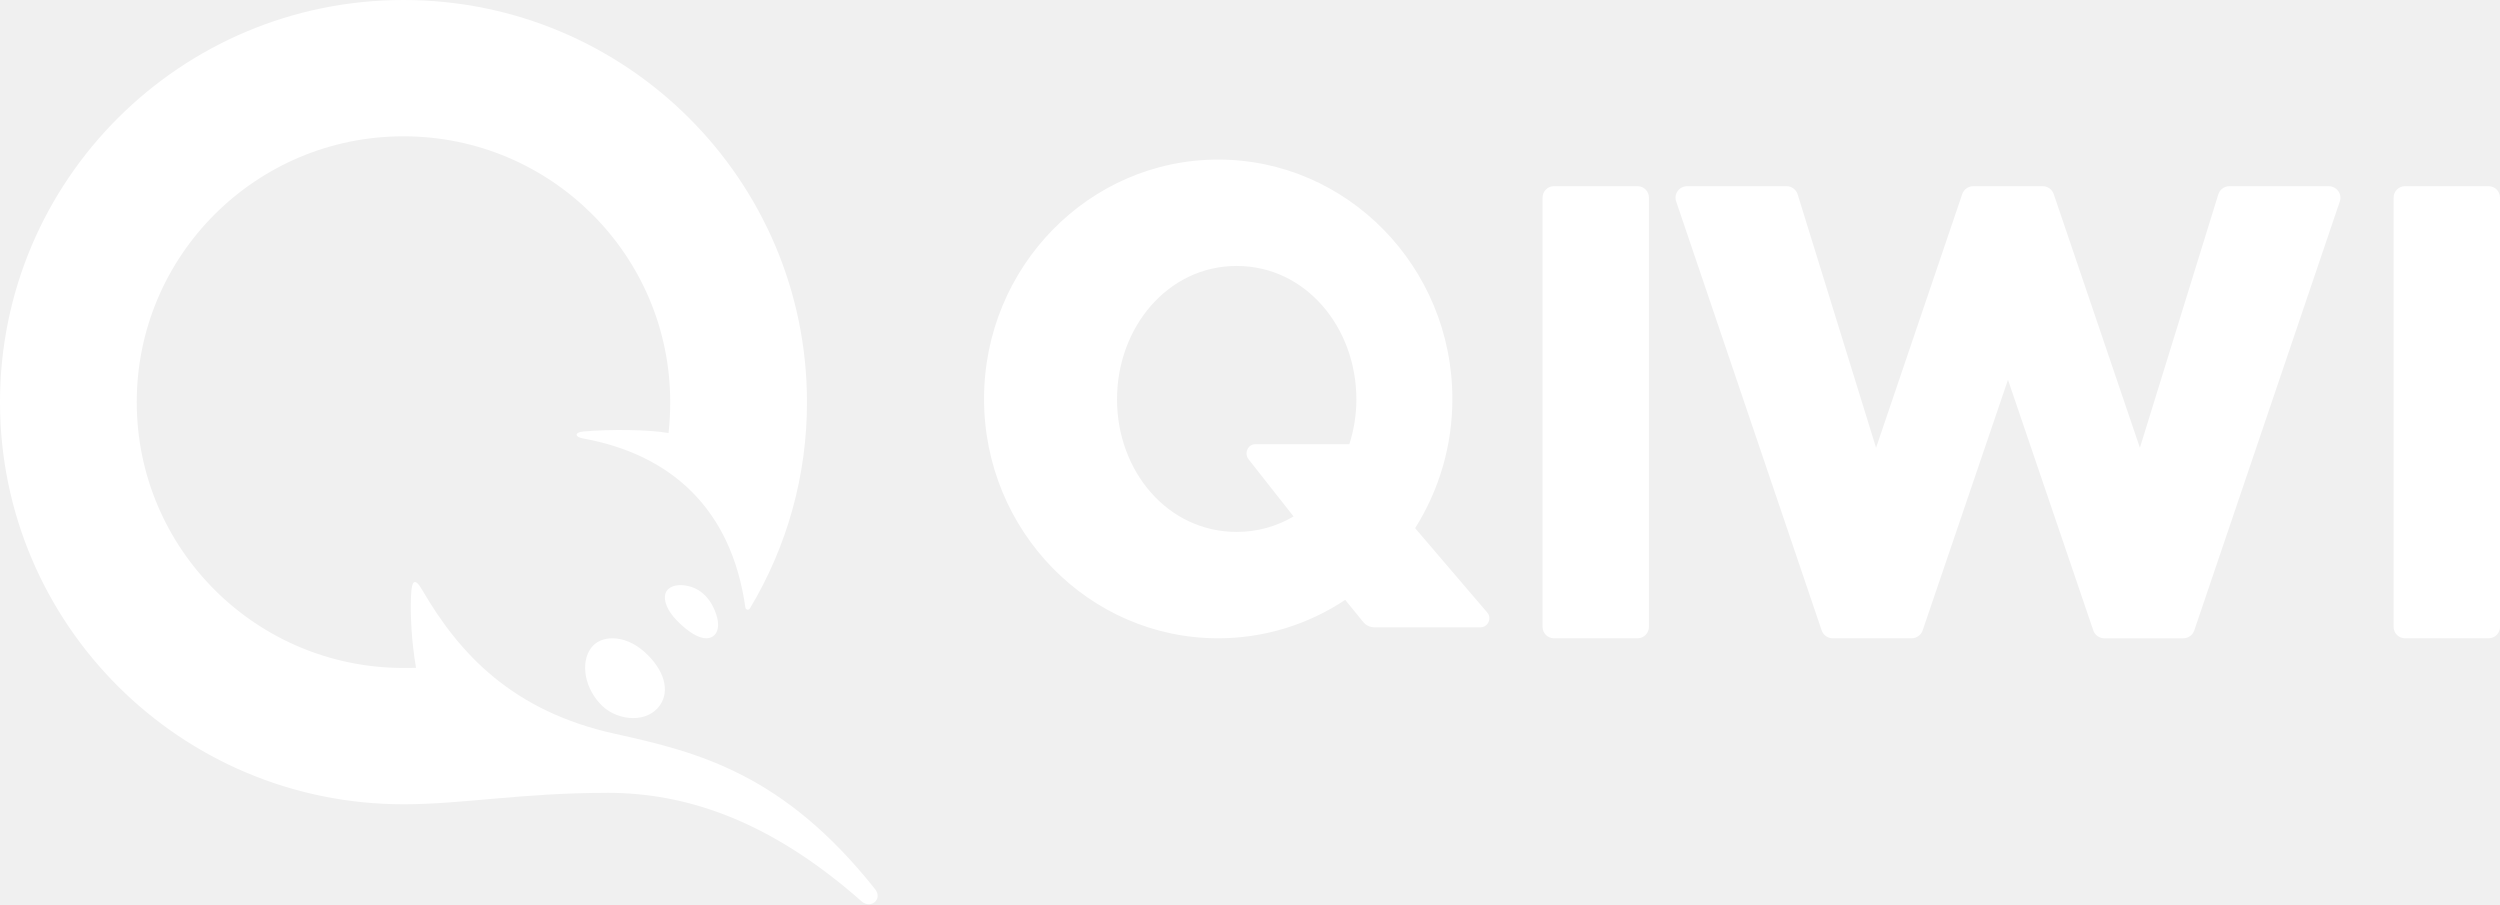
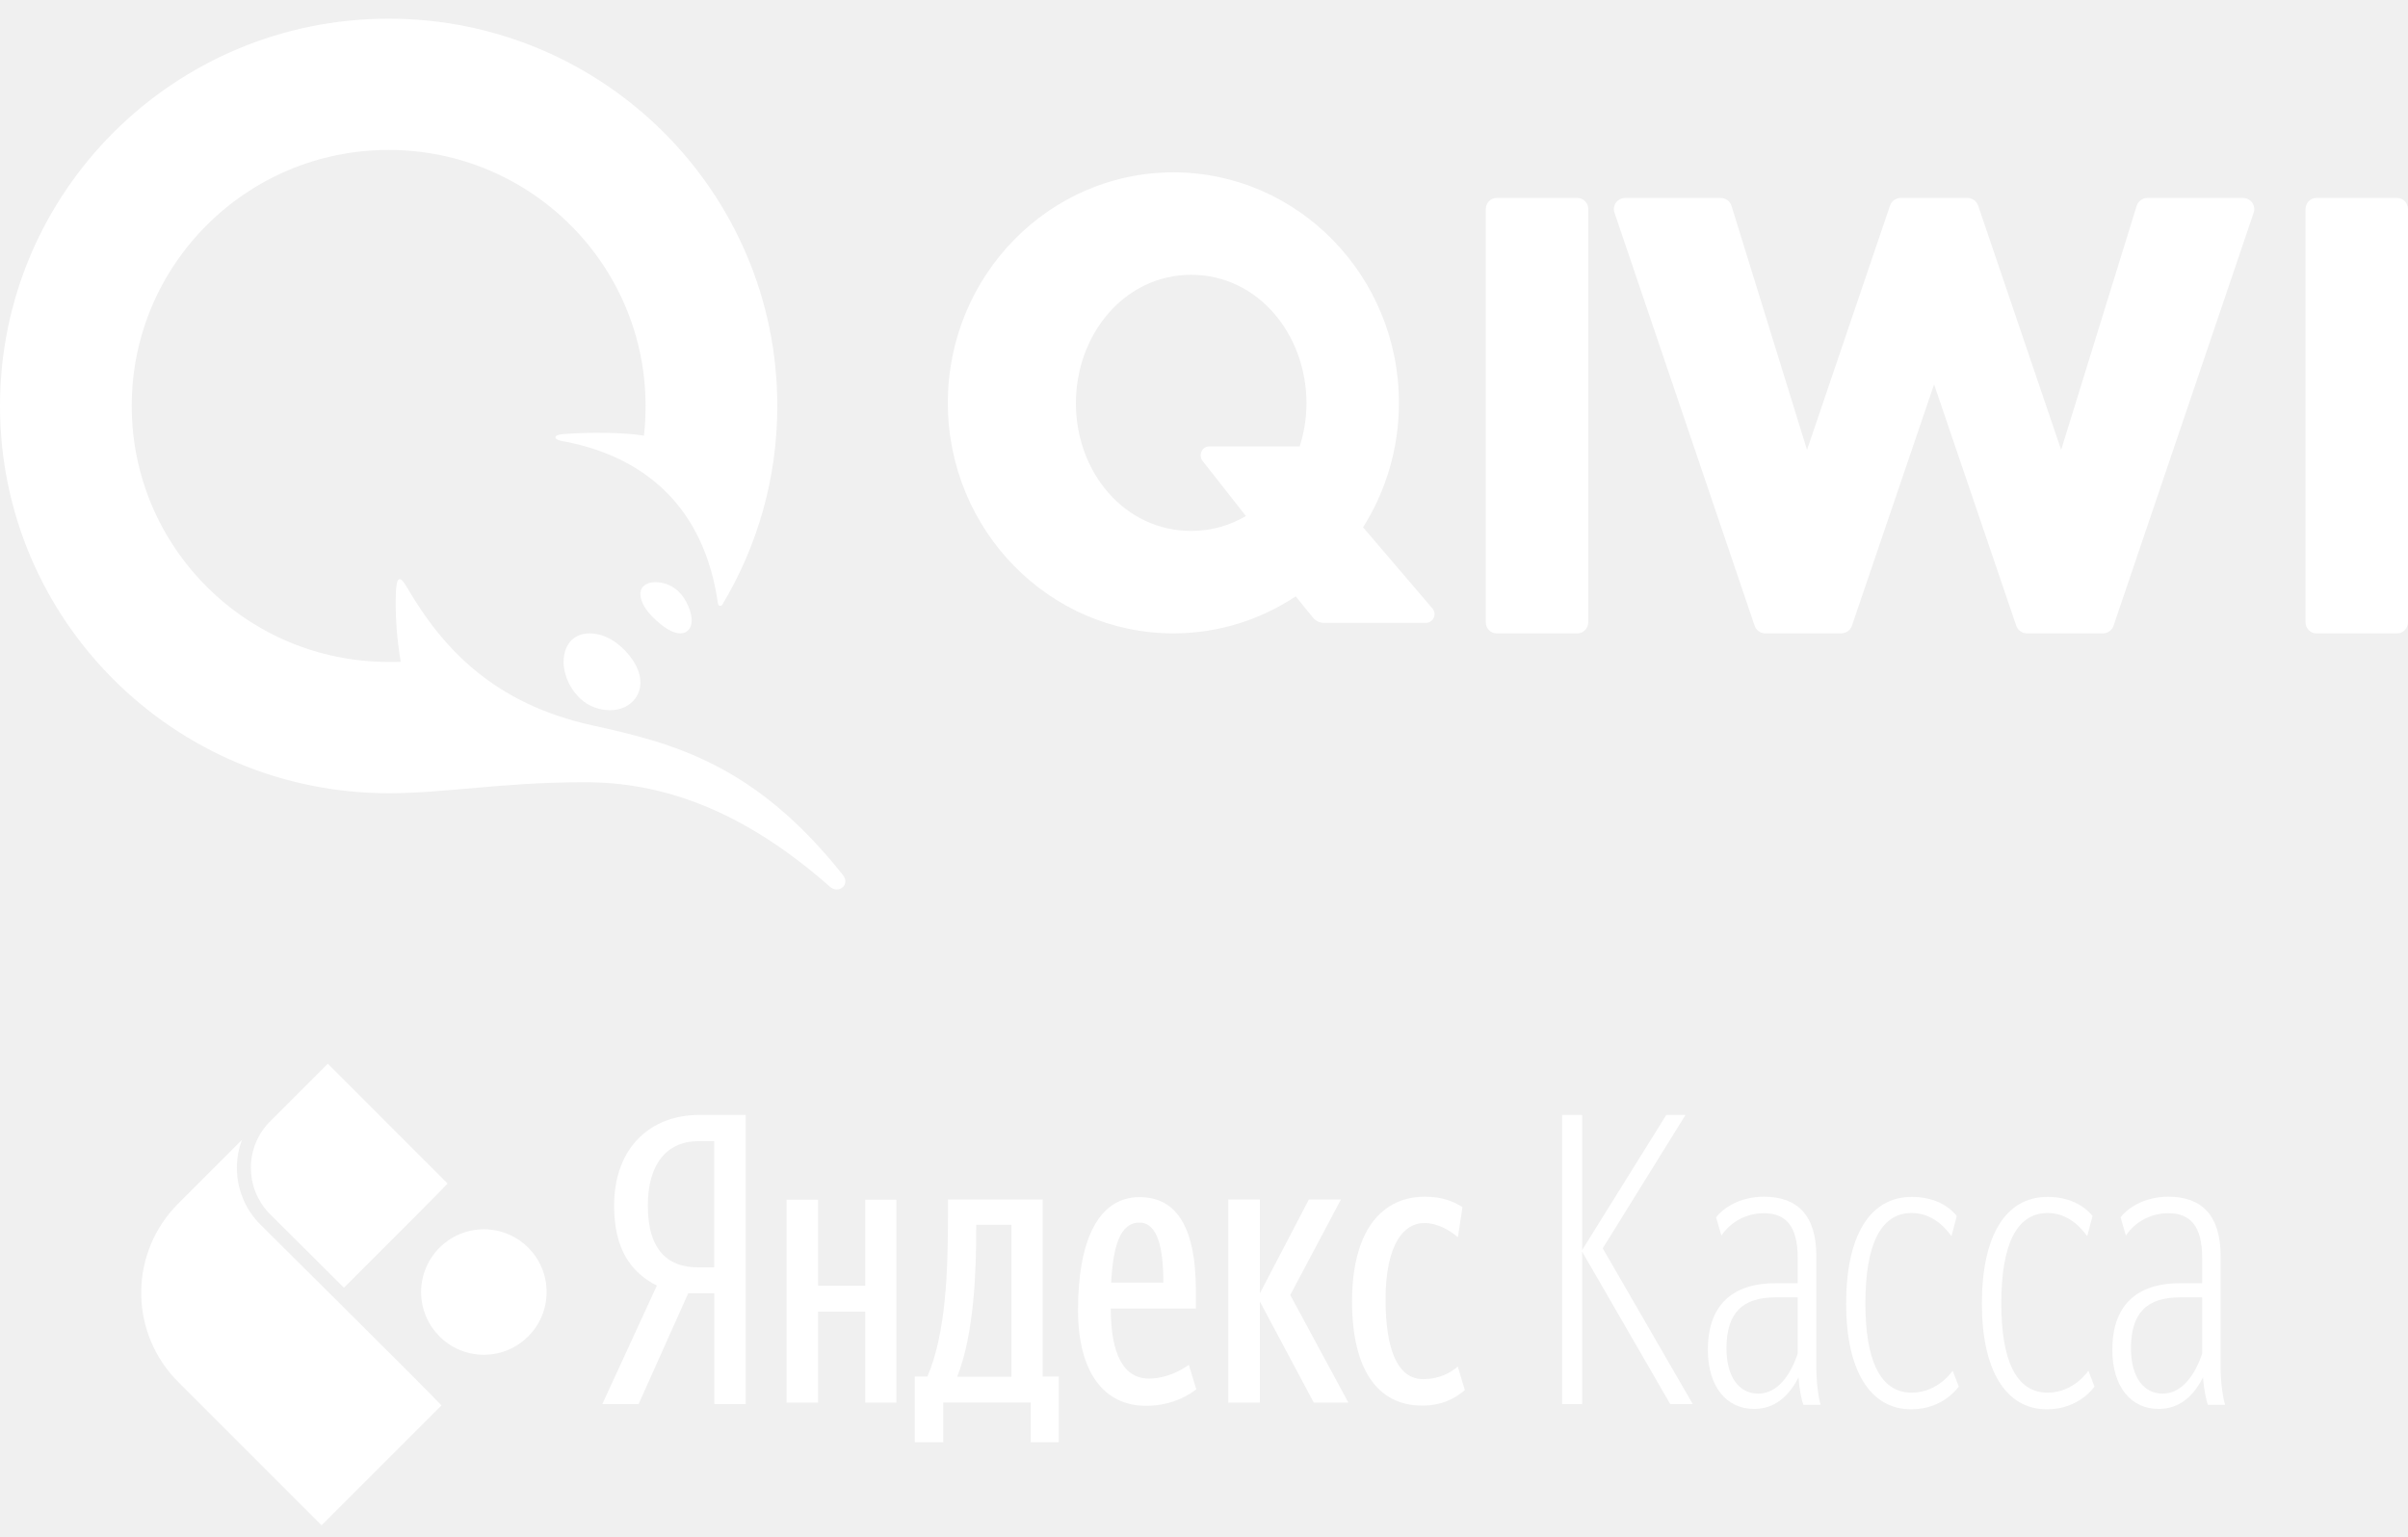
- <svg xmlns="http://www.w3.org/2000/svg" width="94" height="34" viewBox="0 0 94 34">
-   <path fill="#FFF" fill-rule="evenodd" d="M22.836 29.81c2.908 0 6.063.994 9.555 4.077.35.31.815-.075.51-.458-3.431-4.318-6.605-5.14-9.77-5.836-3.872-.85-5.864-3.02-7.252-5.405-.276-.474-.4-.39-.425.219-.03.746.021 1.732.189 2.703-.156.007-.314.005-.471.005-5.54 0-10.03-4.475-10.03-9.995s4.49-9.995 10.03-9.995C20.71 5.125 25.2 9.6 25.2 15.12c0 .393-.02.781-.063 1.162-.733-.131-2.174-.146-3.186-.06-.38.034-.327.21-.04.262 3.316.597 5.594 2.645 6.115 6.36.012.086.124.111.168.038a15.011 15.011 0 0 0 2.148-7.762C30.343 6.77 23.551 0 15.172 0 6.792 0 0 6.77 0 15.12s6.793 15.121 15.172 15.121c2.223 0 4.428-.43 7.664-.43zm1.395-5.299c.745.666.972 1.457.578 2.015-.22.305-.574.474-1 .474-.418 0-.844-.163-1.14-.436-.676-.625-.875-1.639-.433-2.215.173-.225.453-.349.79-.349.409 0 .837.182 1.205.511zm2.737-1.275c.126.54-.141.764-.41.764-.292 0-.659-.22-1.092-.651-.428-.427-.584-.917-.372-1.165.14-.163.433-.234.802-.145.716.173.996.874 1.072 1.197zm21.67-3.817l-1.692-2.15c-.177-.226-.025-.568.252-.568h3.538c.169-.53.264-1.096.264-1.685C51 12.323 49.103 10 46.5 10c-2.603 0-4.5 2.323-4.5 5.016C42 17.71 43.897 20 46.5 20c.789 0 1.511-.213 2.137-.58zm7.279 3.608c.19.215.034.56-.252.56h-3.989a.542.542 0 0 1-.42-.201l-.676-.831A8.614 8.614 0 0 1 45.804 24C40.95 24 37 19.963 37 15c0-4.962 3.95-9 8.804-9 4.855 0 8.805 4.038 8.805 9a9.086 9.086 0 0 1-1.4 4.859l2.708 3.168zM93.58 7h-3.16a.43.43 0 0 0-.42.438v16.124a.43.43 0 0 0 .42.438h3.16a.43.43 0 0 0 .42-.438V7.438A.43.43 0 0 0 93.58 7zm-6.023 0h-3.725a.442.442 0 0 0-.424.308l-2.948 9.527-3.24-9.538A.442.442 0 0 0 76.8 7h-2.6c-.19 0-.36.12-.42.297l-3.24 9.538-2.948-9.527A.442.442 0 0 0 67.168 7h-3.725a.446.446 0 0 0-.36.18.427.427 0 0 0-.06.392l5.471 16.13c.06.178.23.298.42.298h2.958c.19 0 .36-.12.42-.297L75.5 14.28l3.208 9.424c.06.177.23.297.42.297h2.957c.19 0 .36-.12.42-.297l5.472-16.13a.427.427 0 0 0-.06-.392.446.446 0 0 0-.36-.181zM62 7.438v16.124a.43.43 0 0 1-.42.438h-3.16a.43.43 0 0 1-.42-.438V7.438A.43.43 0 0 1 58.42 7h3.16a.43.43 0 0 1 .42.438z" />
+ <svg xmlns="http://www.w3.org/2000/svg" width="94" height="60" viewBox="0 0 94 60" fill="none">
+   <path fill-rule="evenodd" clip-rule="evenodd" d="M22.836 30.54C25.744 30.54 28.899 31.533 32.391 34.616C32.74 34.925 33.206 34.541 32.901 34.158C29.47 29.84 26.296 29.018 23.13 28.323C19.259 27.472 17.267 25.301 15.879 22.918C15.603 22.443 15.479 22.527 15.454 23.136C15.424 23.882 15.475 24.869 15.643 25.839C15.487 25.846 15.329 25.844 15.172 25.844C9.633 25.844 5.142 21.369 5.142 15.849C5.142 10.329 9.633 5.854 15.172 5.854C20.71 5.854 25.201 10.329 25.201 15.849C25.201 16.242 25.182 16.63 25.137 17.011C24.405 16.88 22.963 16.865 21.952 16.952C21.572 16.985 21.625 17.161 21.913 17.213C25.228 17.81 27.506 19.858 28.027 23.573C28.039 23.659 28.151 23.685 28.195 23.611C29.559 21.342 30.343 18.687 30.343 15.849C30.343 7.499 23.551 0.729 15.172 0.729C6.793 0.729 0 7.499 0 15.849C0 24.2 6.793 30.97 15.172 30.97C17.395 30.97 19.6 30.54 22.836 30.54ZM24.231 25.24C24.976 25.906 25.203 26.697 24.809 27.255C24.59 27.561 24.235 27.729 23.809 27.729C23.391 27.729 22.965 27.566 22.67 27.293C21.993 26.668 21.794 25.654 22.236 25.078C22.409 24.853 22.689 24.729 23.026 24.729C23.435 24.729 23.863 24.911 24.231 25.24ZM26.968 23.965C27.094 24.505 26.827 24.729 26.559 24.729C26.266 24.729 25.899 24.51 25.466 24.078C25.038 23.651 24.882 23.161 25.094 22.914C25.234 22.75 25.527 22.679 25.896 22.768C26.612 22.941 26.892 23.642 26.968 23.965ZM48.637 20.148L46.946 17.998C46.769 17.772 46.921 17.43 47.198 17.43H50.736C50.905 16.9 51 16.334 51 15.746C51 13.052 49.103 10.729 46.5 10.729C43.897 10.729 42 13.052 42 15.746C42 18.439 43.897 20.729 46.5 20.729C47.289 20.729 48.011 20.516 48.637 20.148ZM55.917 23.756C56.106 23.971 55.951 24.317 55.665 24.317H51.676C51.514 24.317 51.36 24.243 51.256 24.115L50.58 23.284C49.203 24.197 47.564 24.729 45.804 24.729C40.95 24.729 37 20.692 37 15.729C37 10.767 40.95 6.729 45.804 6.729C50.659 6.729 54.609 10.767 54.609 15.729C54.609 17.518 54.094 19.185 53.21 20.588L55.917 23.756ZM93.58 7.729H90.42C90.188 7.729 90 7.925 90 8.168V24.291C90 24.533 90.188 24.729 90.42 24.729H93.58C93.812 24.729 94 24.533 94 24.291V8.168C94 7.925 93.812 7.729 93.58 7.729ZM87.557 7.729H83.832C83.637 7.729 83.465 7.854 83.408 8.037L80.46 17.564L77.22 8.027C77.16 7.849 76.991 7.729 76.8 7.729H74.2C74.01 7.729 73.84 7.849 73.78 8.027L70.54 17.564L67.592 8.037C67.535 7.854 67.363 7.729 67.168 7.729H63.443C63.301 7.729 63.167 7.796 63.084 7.91C63 8.023 62.978 8.169 63.023 8.301L68.495 24.432C68.555 24.61 68.724 24.729 68.915 24.729H71.872C72.062 24.729 72.231 24.61 72.292 24.432L75.5 15.008L78.708 24.432C78.769 24.61 78.938 24.729 79.128 24.729H82.085C82.276 24.729 82.445 24.61 82.505 24.432L87.977 8.301C88.022 8.169 88 8.023 87.916 7.91C87.833 7.796 87.699 7.729 87.557 7.729ZM62 8.168V24.291C62 24.533 61.812 24.729 61.58 24.729H58.42C58.188 24.729 58 24.533 58 24.291V8.168C58 7.925 58.188 7.729 58.42 7.729H61.58C61.812 7.729 62 7.925 62 8.168Z" fill="white" />
+   <path fill-rule="evenodd" clip-rule="evenodd" d="M13.426 50.277C15.538 48.171 17.503 46.205 17.47 46.205L12.796 41.531L10.549 43.778C10.064 44.263 9.794 44.905 9.794 45.592C9.794 46.245 10.036 46.864 10.481 47.343L10.763 47.624C11.517 48.379 12.475 49.331 13.426 50.277ZM18.889 52.895C20.24 52.895 21.338 51.797 21.338 50.446C21.338 49.094 20.246 47.996 18.889 47.996C17.537 47.996 16.439 49.094 16.439 50.446C16.439 51.797 17.537 52.895 18.889 52.895ZM17.233 54.872L12.553 59.552L6.956 53.954C5.097 52.096 5.035 49.128 6.764 47.197L6.781 47.18C6.783 47.178 6.785 47.176 6.786 47.173C6.791 47.168 6.796 47.161 6.804 47.157C6.866 47.084 6.933 47.016 7.001 46.949L7.001 46.949L9.45 44.499C9.315 44.848 9.248 45.22 9.248 45.603C9.248 46.391 9.546 47.146 10.081 47.726L10.374 48.019C11.36 48.999 12.249 49.883 13.038 50.666C15.414 53.025 16.929 54.545 17.233 54.872ZM27.28 43.531C25.481 43.531 23.973 44.718 23.973 47.084C23.973 48.776 24.639 49.688 25.642 50.193L23.513 54.818H24.93L26.867 50.492H27.885V54.818H29.111V43.531H27.28ZM27.227 49.481C26.163 49.481 25.29 48.899 25.29 47.084C25.29 45.201 26.247 44.557 27.227 44.557H27.878V49.481H27.227ZM33.774 50.201H31.936V46.839H30.703V54.764H31.936V51.212H33.774V54.764H34.991V46.839H33.774V50.201ZM36.201 53.746C36.928 52.069 37.005 49.611 37.005 47.505V46.832H40.703V53.746H41.331V56.311H40.236V54.757H36.821V56.311H35.711V53.746H36.201ZM38.108 47.965C38.108 49.634 38.031 52.069 37.365 53.754H39.486V47.819H38.108V47.965ZM46.408 53.287C46.094 53.509 45.535 53.823 44.846 53.823C43.866 53.823 43.361 52.881 43.361 51.089H46.684V50.415C46.684 47.727 45.811 46.74 44.486 46.74C42.794 46.74 42.082 48.593 42.082 51.143C42.082 53.578 43.093 54.887 44.739 54.887C45.528 54.887 46.194 54.634 46.699 54.244L46.408 53.287ZM44.478 47.735C45.191 47.735 45.413 48.723 45.413 50.078H43.376C43.452 48.662 43.72 47.735 44.478 47.735ZM52.633 54.757L50.367 50.561L52.342 46.839H52.338L52.342 46.832H51.094L49.18 50.499V46.839L49.18 46.832H47.947L47.947 46.839L47.947 54.757L47.947 54.764H49.18L49.18 54.757L49.18 50.813L49.182 50.817L51.286 54.764H52.626L52.622 54.757H52.633ZM56.914 48.294L56.908 48.289L56.906 48.302C56.577 48.019 56.102 47.751 55.597 47.751C55.184 47.751 54.826 47.967 54.561 48.403C54.264 48.898 54.088 49.672 54.088 50.729C54.088 52.712 54.563 53.846 55.558 53.846C56.163 53.846 56.615 53.608 56.906 53.355L57.182 54.274L57.174 54.281L57.174 54.282C56.745 54.642 56.24 54.879 55.513 54.879C53.805 54.879 52.779 53.509 52.779 50.806C52.779 49.143 53.21 47.883 54.053 47.231C54.473 46.902 54.996 46.724 55.62 46.724C56.332 46.724 56.745 46.916 57.09 47.13L56.914 48.294ZM66.079 54.818L62.565 48.738L65.796 43.531H65.046L61.761 48.807V43.531H60.98V54.818H61.761V48.868L65.199 54.818H66.079ZM70.903 49.037V53.394C70.903 53.945 70.98 54.558 71.072 54.849H70.398C70.329 54.65 70.252 54.343 70.207 53.777C69.824 54.535 69.257 55.01 68.476 55.01C67.404 55.01 66.669 54.152 66.669 52.697C66.669 50.989 67.596 50.101 69.311 50.101H70.176V49.106C70.176 47.888 69.724 47.368 68.859 47.368C68.185 47.368 67.573 47.689 67.197 48.24L66.991 47.528C67.305 47.123 67.963 46.724 68.859 46.724C70.168 46.724 70.903 47.452 70.903 49.037ZM68.637 54.412C69.38 54.412 69.893 53.7 70.176 52.85V50.653H69.326C68.024 50.653 67.396 51.25 67.396 52.643C67.396 53.761 67.886 54.412 68.637 54.412ZM76.463 54.136L76.225 53.516C76.225 53.516 75.666 54.374 74.625 54.374C73.377 54.374 72.818 53.072 72.818 50.89C72.818 48.639 73.392 47.36 74.625 47.36C75.314 47.36 75.827 47.773 76.179 48.264L76.386 47.475C76.034 47.046 75.459 46.732 74.625 46.732C72.978 46.732 72.067 48.271 72.067 50.898C72.067 53.493 72.994 55.025 74.609 55.025C75.873 55.025 76.463 54.136 76.463 54.136ZM81.524 53.516L81.761 54.136C81.761 54.136 81.172 55.025 79.908 55.025C78.293 55.025 77.366 53.493 77.366 50.898C77.366 48.271 78.277 46.732 79.924 46.732C80.751 46.732 81.332 47.046 81.685 47.475L81.478 48.264C81.126 47.773 80.613 47.36 79.931 47.36C78.698 47.36 78.124 48.639 78.124 50.89C78.124 53.072 78.683 54.374 79.931 54.374C80.965 54.374 81.524 53.516 81.524 53.516ZM86.685 53.394V49.037C86.685 47.452 85.95 46.724 84.648 46.724C83.752 46.724 83.094 47.123 82.78 47.528L82.986 48.24C83.362 47.689 83.974 47.368 84.648 47.368C85.513 47.368 85.965 47.888 85.965 49.106V50.101H85.1C83.385 50.101 82.458 50.989 82.458 52.697C82.458 54.152 83.193 55.01 84.265 55.01C85.054 55.01 85.62 54.535 85.996 53.777C86.042 54.343 86.126 54.65 86.187 54.849H86.861C86.769 54.558 86.685 53.945 86.685 53.394ZM85.965 52.85C85.682 53.7 85.161 54.412 84.426 54.412C83.675 54.412 83.186 53.761 83.186 52.643C83.186 51.25 83.813 50.653 85.115 50.653H85.965V52.85Z" fill="white" />
</svg>
